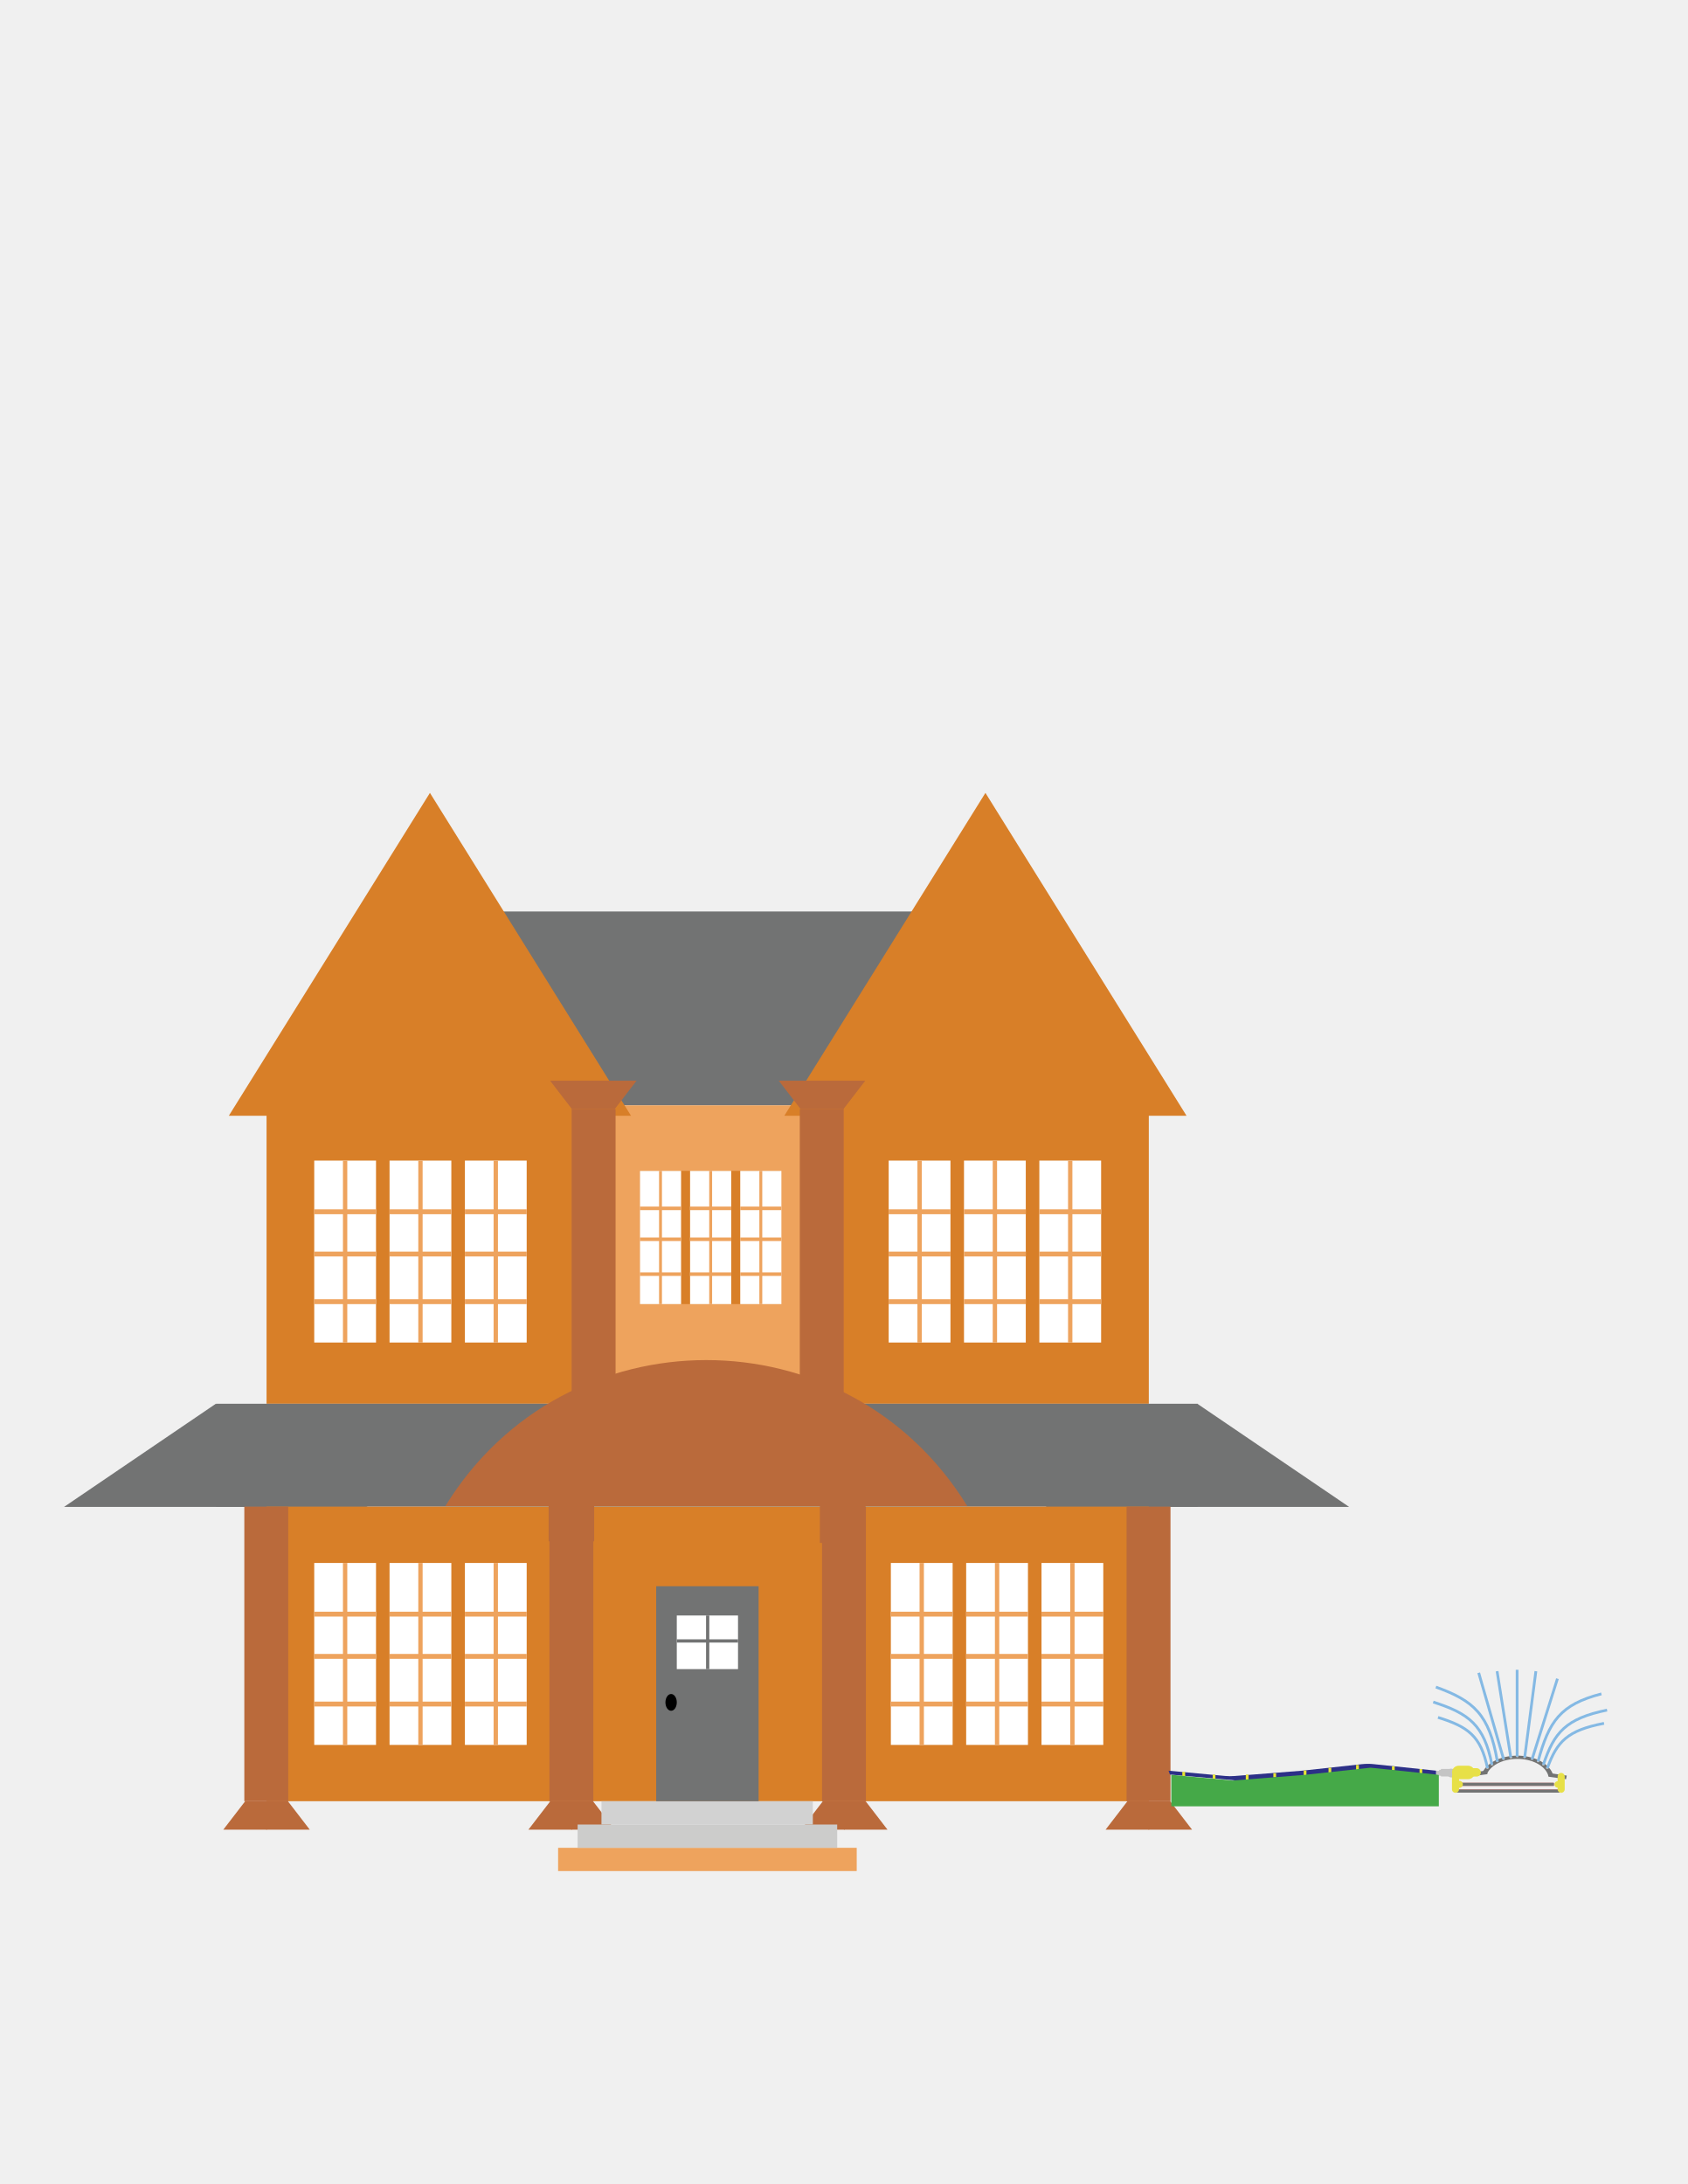
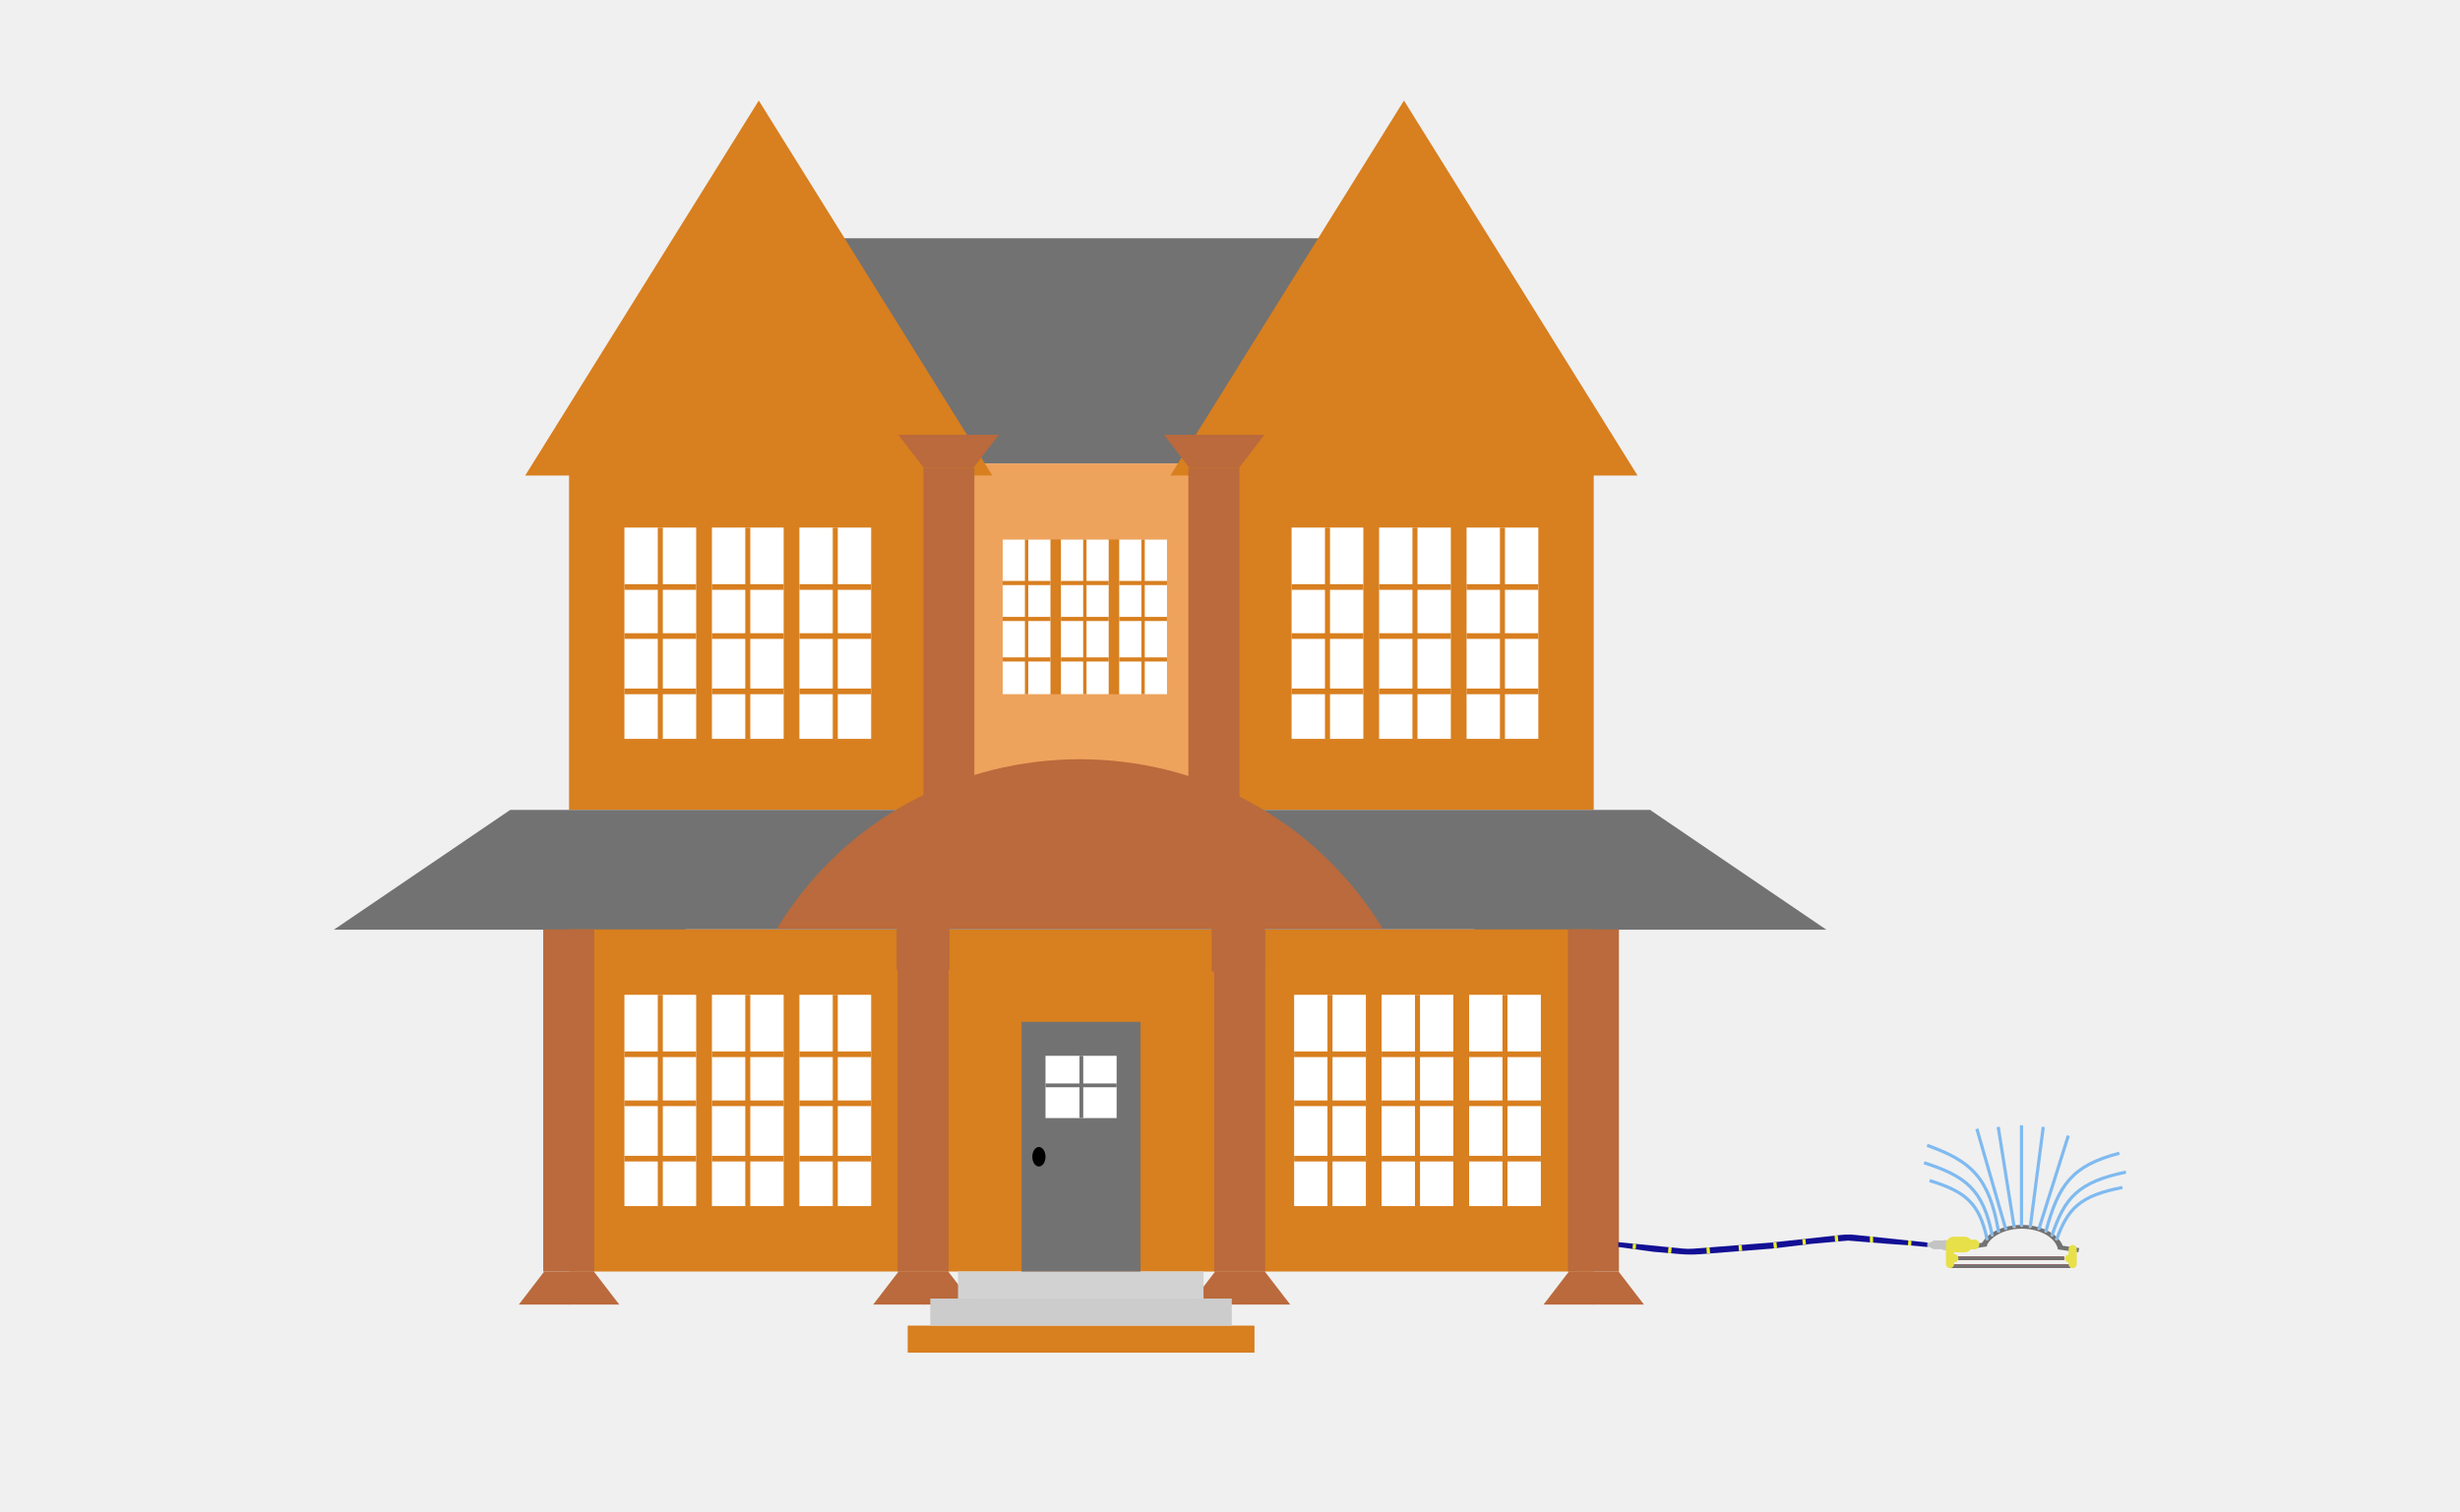
- <svg xmlns="http://www.w3.org/2000/svg" version="1.1" id="Layer_1" x="0px" y="0px" viewBox="0 0 612 792" style="enable-background:new 0 0 612 792;" xml:space="preserve">
+ <svg xmlns="http://www.w3.org/2000/svg" version="1.1" id="Layer_1" x="0px" y="0px" viewBox="0 0 768 472" style="enable-background:new 0 0 768 472;" xml:space="preserve">
  <style type="text/css">
	.st0{fill:#2E2E2E;}
- 	.st1{fill:#727373;}
- 	.st2{fill:#D87F28;}
+ 	.st1{fill:#727272;}
+ 	.st2{fill:#D87F1F;}
	.st3{fill:#EEA35D;}
- 	.st4{fill:#BA6A3B;}
+ 	.st4{fill:#BA6A3C;}
	.st5{fill:#FFFFFF;}
	.st6{fill:#D2D2D2;}
- 	.st7{fill:#CCCCCB;}
+ 	.st7{fill:#CCCCCC;}
	.st8{fill:#C4C4C4;}
- 	.st9{fill:#A41E22;}
- 	.st10{fill:#E7E047;}
- 	.st11{fill:none;stroke:#84B9E4;}
- 	.st12{fill:#2C3087;}
- 	.st13{fill:#E8E633;}
- 	.st14{fill:#45A948;}
+ 	.st9{fill:#A41B1B;}
+ 	.st10{fill:#E7E048;}
+ 	.st11{fill:none;stroke:#7FBAF0;}
+ 	.st12{fill:#120F95;}
+ 	.st13{fill:#ECF028;}
</style>
-   <rect x="308.87" y="570.12" class="st0" width="83.51" height="71.68" />
-   <rect x="175.25" y="330.54" class="st1" width="162.51" height="70.31" />
-   <rect x="96.65" y="398.68" class="st2" width="118.49" height="110.37" />
-   <rect x="298.06" y="398.68" class="st2" width="118.49" height="110.37" />
-   <rect x="215.14" y="400.84" class="st3" width="82.92" height="108.21" />
-   <path class="st2" d="M155.89,287.53l72.92,117.09H82.97L155.89,287.53z" />
-   <path class="st2" d="M357.31,287.53l72.92,117.09H284.39L357.31,287.53z" />
-   <path class="st1" d="M78.27,509.05l55.05,37.41H23.22L78.27,509.05z" />
-   <path class="st1" d="M434.14,509.05l55.05,37.41h-110.1L434.14,509.05z" />
-   <rect x="78.37" y="509.05" class="st1" width="355.86" height="37.31" />
-   <rect x="96.65" y="546.36" class="st2" width="319.9" height="106.83" />
-   <rect x="408.49" y="546.36" class="st4" width="15.92" height="106.83" />
-   <rect x="199.22" y="546.36" class="st4" width="15.92" height="106.83" />
-   <rect x="290" y="402.22" class="st4" width="15.92" height="106.83" />
-   <rect x="207.28" y="402.22" class="st4" width="15.92" height="106.83" />
-   <rect x="298.06" y="546.36" class="st4" width="15.92" height="106.83" />
-   <rect x="88.59" y="546.36" class="st4" width="15.92" height="106.83" />
-   <rect x="298.37" y="653.19" class="st4" width="15.49" height="10.19" />
-   <path class="st4" d="M298.37,653.19l7.93,10.31h-15.85L298.37,653.19z" />
-   <path class="st4" d="M313.87,653.19l7.93,10.31h-15.85L313.87,653.19z" />
-   <rect x="290.31" y="392.03" class="st4" width="15.49" height="10.19" />
-   <path class="st4" d="M290.31,402.22l7.93-10.31h-15.85L290.31,402.22z" />
-   <path class="st4" d="M305.81,402.22l7.93-10.31h-15.85L305.81,402.22z" />
-   <rect x="207.39" y="392.03" class="st4" width="15.49" height="10.19" />
-   <path class="st4" d="M207.39,402.22l7.93-10.31h-15.85L207.39,402.22z" />
-   <path class="st4" d="M222.88,402.22l7.93-10.31h-15.85L222.88,402.22z" />
-   <rect x="408.8" y="653.19" class="st4" width="15.49" height="10.19" />
-   <path class="st4" d="M408.8,653.19l7.93,10.31h-15.85L408.8,653.19z" />
-   <path class="st4" d="M424.3,653.19l7.93,10.31h-15.85L424.3,653.19z" />
-   <rect x="88.9" y="653.19" class="st4" width="15.49" height="10.19" />
-   <path class="st4" d="M88.9,653.19l7.93,10.31H80.97L88.9,653.19z" />
-   <path class="st4" d="M104.39,653.19l7.93,10.31H96.47L104.39,653.19z" />
-   <rect x="199.53" y="653.19" class="st4" width="15.49" height="10.19" />
-   <path class="st4" d="M199.53,653.19l7.93,10.31H191.6L199.53,653.19z" />
-   <path class="st4" d="M215.02,653.19l7.93,10.31H207.1L215.02,653.19z" />
-   <rect x="198.93" y="533.4" class="st4" width="16.51" height="25.53" />
-   <rect x="297.28" y="533.99" class="st4" width="16.51" height="25.53" />
-   <path class="st4" d="M161.49,546.16c43.33-70.59,145.91-70.59,189.23,0H161.49z" />
-   <path class="st2" d="M113.94,420.87h76.64v65.98h-76.64V420.87z" />
-   <rect x="141.25" y="420.87" class="st5" width="22.4" height="65.98" />
-   <rect x="151.67" y="420.87" class="st3" width="1.57" height="65.98" />
-   <rect x="141.25" y="438.55" class="st3" width="22.4" height="1.77" />
-   <rect x="141.25" y="471.15" class="st3" width="22.4" height="1.77" />
-   <rect x="141.25" y="453.87" class="st3" width="22.4" height="1.77" />
-   <rect x="168.57" y="420.87" class="st5" width="22.4" height="65.98" />
-   <rect x="178.98" y="420.87" class="st3" width="1.57" height="65.98" />
-   <rect x="168.57" y="438.55" class="st3" width="22.4" height="1.77" />
-   <rect x="168.57" y="471.15" class="st3" width="22.4" height="1.77" />
-   <rect x="168.57" y="453.87" class="st3" width="22.4" height="1.77" />
-   <rect x="113.94" y="420.87" class="st5" width="22.4" height="65.98" />
-   <rect x="124.35" y="420.87" class="st3" width="1.57" height="65.98" />
-   <rect x="113.94" y="438.55" class="st3" width="22.4" height="1.77" />
-   <rect x="113.94" y="471.15" class="st3" width="22.4" height="1.77" />
-   <rect x="113.94" y="453.87" class="st3" width="22.4" height="1.77" />
-   <path class="st2" d="M323.02,566.79h76.64v65.98h-76.64V566.79z" />
-   <rect x="350.33" y="566.79" class="st5" width="22.4" height="65.98" />
-   <rect x="360.75" y="566.79" class="st3" width="1.57" height="65.98" />
-   <rect x="350.33" y="584.46" class="st3" width="22.4" height="1.77" />
-   <rect x="350.33" y="617.06" class="st3" width="22.4" height="1.77" />
-   <rect x="350.33" y="599.78" class="st3" width="22.4" height="1.77" />
-   <rect x="377.64" y="566.79" class="st5" width="22.4" height="65.98" />
-   <rect x="388.06" y="566.79" class="st3" width="1.57" height="65.98" />
-   <rect x="377.64" y="584.46" class="st3" width="22.4" height="1.77" />
-   <rect x="377.64" y="617.06" class="st3" width="22.4" height="1.77" />
-   <rect x="377.64" y="599.78" class="st3" width="22.4" height="1.77" />
-   <rect x="323.02" y="566.79" class="st5" width="22.4" height="65.98" />
-   <rect x="333.43" y="566.79" class="st3" width="1.57" height="65.98" />
-   <rect x="323.02" y="584.46" class="st3" width="22.4" height="1.77" />
-   <rect x="323.02" y="617.06" class="st3" width="22.4" height="1.77" />
-   <rect x="323.02" y="599.78" class="st3" width="22.4" height="1.77" />
-   <path class="st2" d="M113.94,566.79h76.64v65.98h-76.64V566.79z" />
-   <rect x="141.25" y="566.79" class="st5" width="22.4" height="65.98" />
-   <rect x="151.67" y="566.79" class="st3" width="1.57" height="65.98" />
-   <rect x="141.25" y="584.46" class="st3" width="22.4" height="1.77" />
-   <rect x="141.25" y="617.06" class="st3" width="22.4" height="1.77" />
-   <rect x="141.25" y="599.78" class="st3" width="22.4" height="1.77" />
-   <rect x="168.57" y="566.79" class="st5" width="22.4" height="65.98" />
-   <rect x="178.98" y="566.79" class="st3" width="1.57" height="65.98" />
-   <rect x="168.57" y="584.46" class="st3" width="22.4" height="1.77" />
-   <rect x="168.57" y="617.06" class="st3" width="22.4" height="1.77" />
-   <rect x="168.57" y="599.78" class="st3" width="22.4" height="1.77" />
-   <rect x="113.94" y="566.79" class="st5" width="22.4" height="65.98" />
-   <rect x="124.35" y="566.79" class="st3" width="1.57" height="65.98" />
-   <rect x="113.94" y="584.46" class="st3" width="22.4" height="1.77" />
-   <rect x="113.94" y="617.06" class="st3" width="22.4" height="1.77" />
-   <rect x="113.94" y="599.78" class="st3" width="22.4" height="1.77" />
-   <path class="st2" d="M322.23,420.87h76.64v65.98h-76.64V420.87z" />
-   <rect x="349.54" y="420.87" class="st5" width="22.4" height="65.98" />
-   <rect x="359.96" y="420.87" class="st3" width="1.57" height="65.98" />
-   <rect x="349.54" y="438.55" class="st3" width="22.4" height="1.77" />
-   <rect x="349.54" y="471.15" class="st3" width="22.4" height="1.77" />
-   <rect x="349.54" y="453.87" class="st3" width="22.4" height="1.77" />
-   <rect x="376.86" y="420.87" class="st5" width="22.4" height="65.98" />
-   <rect x="387.27" y="420.87" class="st3" width="1.57" height="65.98" />
-   <rect x="376.86" y="438.55" class="st3" width="22.4" height="1.77" />
-   <rect x="376.86" y="471.15" class="st3" width="22.4" height="1.77" />
-   <rect x="376.86" y="453.87" class="st3" width="22.4" height="1.77" />
-   <rect x="322.23" y="420.87" class="st5" width="22.4" height="65.98" />
-   <rect x="332.65" y="420.87" class="st3" width="1.57" height="65.98" />
-   <rect x="322.23" y="438.55" class="st3" width="22.4" height="1.77" />
-   <rect x="322.23" y="471.15" class="st3" width="22.4" height="1.77" />
-   <rect x="322.23" y="453.87" class="st3" width="22.4" height="1.77" />
-   <path class="st2" d="M232.04,424.6h51.03v48.31h-51.03V424.6z" />
-   <rect x="250.22" y="424.61" class="st5" width="14.91" height="48.31" />
-   <rect x="257.16" y="424.61" class="st3" width="1.05" height="48.31" />
-   <rect x="250.22" y="437.55" class="st3" width="14.91" height="1.29" />
-   <rect x="250.22" y="461.41" class="st3" width="14.91" height="1.29" />
-   <rect x="250.22" y="448.76" class="st3" width="14.91" height="1.29" />
-   <rect x="268.41" y="424.61" class="st5" width="14.92" height="48.31" />
-   <rect x="275.34" y="424.61" class="st3" width="1.05" height="48.31" />
-   <rect x="268.41" y="437.55" class="st3" width="14.92" height="1.29" />
-   <rect x="268.41" y="461.41" class="st3" width="14.92" height="1.29" />
-   <rect x="268.41" y="448.76" class="st3" width="14.92" height="1.29" />
-   <rect x="232.04" y="424.61" class="st5" width="14.91" height="48.31" />
-   <rect x="238.97" y="424.61" class="st3" width="1.05" height="48.31" />
-   <rect x="232.04" y="437.55" class="st3" width="14.91" height="1.29" />
-   <rect x="232.04" y="461.41" class="st3" width="14.91" height="1.29" />
-   <rect x="232.04" y="448.76" class="st3" width="14.91" height="1.29" />
-   <rect x="218.09" y="653.2" class="st6" width="76.64" height="8.44" />
-   <rect x="202.37" y="670.08" class="st3" width="108.27" height="8.44" />
-   <rect x="209.44" y="661.64" class="st7" width="94.12" height="8.44" />
-   <rect x="237.93" y="575.23" class="st1" width="37.14" height="77.96" />
-   <rect x="245.4" y="585.84" class="st5" width="22.2" height="19.44" />
-   <rect x="256.01" y="585.84" class="st1" width="1.18" height="19.44" />
-   <rect x="245.4" y="594.48" class="st1" width="22.2" height="1.18" />
-   <ellipse cx="243.34" cy="617.35" rx="2.06" ry="3.04" />
-   <path class="st8" d="M525.37,641.64c-1,0.64-0.96,2.12,0.08,2.72c1.08,0.63,2.43-0.17,2.39-1.41  C527.8,641.7,526.41,640.96,525.37,641.64z" />
-   <rect x="522.48" y="641.49" class="st8" width="3.73" height="2.72" />
-   <rect x="521.82" y="641.81" class="st8" width="3.66" height="2.15" />
-   <rect x="520.73" y="642.19" class="st8" width="3.36" height="1.39" />
-   <rect x="528.02" y="648.99" class="st9" width="37.36" height="1.08" />
-   <rect x="528.02" y="648.99" class="st1" width="37.36" height="1.08" />
-   <rect x="529.7" y="646.52" class="st9" width="33.7" height="1.08" />
-   <rect x="529.7" y="646.52" class="st1" width="33.7" height="1.08" />
-   <path class="st1" d="M563.22,643.89c-0.49-1.92-1.96-3.68-4.17-4.99c-2.2-1.31-5.02-2.09-7.99-2.22c-2.97-0.13-5.92,0.4-8.38,1.5  c-2.45,1.1-4.27,2.72-5.15,4.58l1.71,0.35c0.76-1.61,2.33-3,4.46-3.96c2.12-0.95,4.67-1.41,7.24-1.3c2.57,0.11,5,0.79,6.91,1.92  c1.91,1.13,3.18,2.65,3.6,4.31L563.22,643.89z" />
-   <path class="st1" d="M568.1,643.89l-6.42-0.91l-0.25,1.31l6.42,0.91L568.1,643.89z" />
-   <polygon class="st1" points="539.1,642.03 532.69,642.94 532.94,644.27 539.35,643.36 " />
-   <ellipse class="st8" cx="547.83" cy="637.29" rx="0.44" ry="0.32" />
-   <ellipse class="st8" cx="545.2" cy="637.92" rx="0.44" ry="0.32" />
-   <ellipse class="st8" cx="547.83" cy="637.29" rx="0.44" ry="0.32" />
-   <ellipse class="st8" cx="542.93" cy="638.74" rx="0.44" ry="0.32" />
-   <ellipse class="st8" cx="560.99" cy="641.15" rx="0.44" ry="0.32" />
-   <ellipse class="st8" cx="540.96" cy="639.94" rx="0.44" ry="0.32" />
-   <ellipse class="st8" cx="539.35" cy="641.15" rx="0.44" ry="0.32" />
-   <ellipse class="st8" cx="550.17" cy="636.97" rx="0.44" ry="0.32" />
-   <ellipse class="st8" cx="552.8" cy="637.29" rx="0.44" ry="0.32" />
-   <ellipse class="st8" cx="555.51" cy="637.92" rx="0.44" ry="0.32" />
-   <ellipse class="st8" cx="557.7" cy="638.74" rx="0.44" ry="0.32" />
-   <ellipse class="st8" cx="559.6" cy="639.94" rx="0.44" ry="0.32" />
-   <path class="st10" d="M566.07,642.92L566.07,642.92c-0.71,0-1.28,0.57-1.28,1.28v4.65c0,0.71,0.57,1.28,1.28,1.28l0,0  c0.71,0,1.28-0.57,1.28-1.28v-4.65C567.35,643.49,566.78,642.92,566.07,642.92z" />
-   <path class="st10" d="M527.76,642.92L527.76,642.92c-0.71,0-1.28,0.57-1.28,1.28v4.65c0,0.71,0.57,1.28,1.28,1.28l0,0  c0.71,0,1.28-0.57,1.28-1.28v-4.65C529.04,643.49,528.47,642.92,527.76,642.92z" />
-   <path class="st10" d="M564.24,646.08c-0.8,0.45-0.81,1.59-0.02,2.05c0.78,0.45,1.76-0.11,1.77-1.01  C566,646.21,565.03,645.64,564.24,646.08z" />
-   <path class="st10" d="M529.88,648.12c0.73-0.53,0.71-1.63-0.04-2.13c-0.87-0.58-2.03,0.05-2.01,1.1  C527.85,648.13,529.03,648.72,529.88,648.12z" />
-   <path class="st10" d="M532.31,640.32h-3.39c-1.35,0-2.44,1.09-2.44,2.44l0,0c0,1.35,1.09,2.44,2.44,2.44h3.39  c1.35,0,2.44-1.09,2.44-2.44l0,0C534.75,641.41,533.65,640.32,532.31,640.32z" />
-   <path class="st10" d="M535.42,641.21h-3.25c-0.84,0-1.52,0.68-1.52,1.52l0,0c0,0.84,0.68,1.52,1.52,1.52h3.25  c0.84,0,1.52-0.68,1.52-1.52l0,0C536.94,641.89,536.26,641.21,535.42,641.21z" />
-   <path class="st11" d="M581.61,624.95c-13.29,2.53-17.06,6.62-20.54,16.23" />
-   <path class="st11" d="M582.71,620.14c-14.95,3.09-19.18,8.07-23.1,19.8" />
-   <path class="st11" d="M580.66,614.26c-14.86,3.82-19.06,9.98-22.96,24.48" />
-   <path class="st11" d="M539.36,641.19c-2.41-11.59-6.99-15-17.95-18.39" />
-   <path class="st11" d="M542.95,638.85c-2.91-17.12-8.6-22.13-22.31-27.06" />
-   <path class="st11" d="M540.97,639.92c-2.84-14.32-8.27-18.53-21.29-22.69" />
-   <path class="st11" d="M555.51,637.98l9.21-29.23" />
-   <path class="st11" d="M552.84,637.32l4.06-31.28" />
-   <path class="st11" d="M550.1,636.97v-31.44" />
-   <path class="st11" d="M547.8,637.26l-4.97-31.22" />
-   <path class="st11" d="M545.2,637.98l-9.03-31.35" />
-   <path class="st12" d="M423.71,642.12l20.51,1.91c1.14,0.11,2.29,0.11,3.43,0.02l24.55-1.94l21.62-2.36  c1.41-0.15,2.84-0.16,4.25-0.01l22.63,2.37v11.41l-74-8l-22.5-2L423.71,642.12z" />
-   <rect x="514.71" y="641.53" class="st13" width="1" height="2" />
-   <path class="st13" d="M491.71,640.03h1v2h-1L491.71,640.03z" />
-   <path class="st13" d="M481.71,641.03h1v2.5h-1V641.03z" />
-   <path class="st13" d="M472.71,642.03h1v2h-1V642.03z" />
-   <path class="st13" d="M461.71,643.03h1v1.5h-1V643.03z" />
-   <path class="st13" d="M451.71,643.53h1v2h-1V643.53z" />
-   <path class="st13" d="M428.71,642.53h1v2h-1V642.53z" />
-   <path class="st13" d="M439.71,643.53h1v2h-1V643.53z" />
-   <path class="st13" d="M504.71,640.53h1v1.5h-1V640.53z" />
-   <path class="st14" d="M424.71,643.62l22.23,2.07l26.27-2.07l23.74-2.59l24.76,2.59v11.41h-97V643.62z" />
+   <rect x="389.87" y="314" class="st0" width="83.51" height="71.68" />
+   <rect x="256.25" y="74.41" class="st1" width="162.51" height="70.31" />
+   <rect x="177.65" y="142.56" class="st2" width="118.49" height="110.37" />
+   <rect x="379.06" y="142.56" class="st2" width="118.49" height="110.37" />
+   <rect x="296.14" y="144.72" class="st3" width="82.92" height="108.21" />
+   <path class="st2" d="M236.89,31.4l72.92,117.09H163.97L236.89,31.4z" />
+   <path class="st2" d="M438.31,31.4l72.92,117.09H365.39L438.31,31.4z" />
+   <path class="st1" d="M159.28,252.92l55.05,37.41h-110.1L159.28,252.92z" />
+   <path class="st1" d="M515.14,252.92l55.05,37.41h-110.1L515.14,252.92z" />
+   <rect x="159.38" y="252.92" class="st1" width="355.86" height="37.31" />
+   <rect x="177.65" y="290.24" class="st2" width="319.9" height="106.83" />
+   <rect x="489.5" y="290.24" class="st4" width="15.92" height="106.83" />
+   <rect x="280.22" y="290.24" class="st4" width="15.92" height="106.83" />
+   <rect x="371.01" y="146.09" class="st4" width="15.92" height="106.83" />
+   <rect x="288.28" y="146.09" class="st4" width="15.92" height="106.83" />
+   <rect x="379.06" y="290.24" class="st4" width="15.92" height="106.83" />
+   <rect x="169.59" y="290.24" class="st4" width="15.92" height="106.83" />
+   <rect x="379.37" y="397.07" class="st4" width="15.49" height="10.19" />
+   <path class="st4" d="M379.37,397.07l7.93,10.31h-15.85L379.37,397.07z" />
+   <path class="st4" d="M394.87,397.07l7.93,10.31h-15.85L394.87,397.07z" />
+   <rect x="371.32" y="135.9" class="st4" width="15.49" height="10.19" />
+   <path class="st4" d="M371.32,146.09l7.93-10.31h-15.85L371.32,146.09z" />
+   <path class="st4" d="M386.81,146.09l7.93-10.31h-15.85L386.81,146.09z" />
+   <rect x="288.39" y="135.9" class="st4" width="15.49" height="10.19" />
+   <path class="st4" d="M288.39,146.09l7.93-10.31h-15.85L288.39,146.09z" />
+   <path class="st4" d="M303.89,146.09l7.93-10.31h-15.85L303.89,146.09z" />
+   <rect x="489.81" y="397.07" class="st4" width="15.49" height="10.19" />
+   <path class="st4" d="M489.81,397.07l7.93,10.31h-15.85L489.81,397.07z" />
+   <path class="st4" d="M505.3,397.07l7.93,10.31h-15.85L505.3,397.07z" />
+   <rect x="169.9" y="397.07" class="st4" width="15.49" height="10.19" />
+   <path class="st4" d="M169.9,397.07l7.93,10.31h-15.85L169.9,397.07z" />
+   <path class="st4" d="M185.4,397.07l7.93,10.31h-15.85L185.4,397.07z" />
+   <rect x="280.53" y="397.07" class="st4" width="15.49" height="10.19" />
+   <path class="st4" d="M280.53,397.07l7.93,10.31h-15.85L280.53,397.07z" />
+   <path class="st4" d="M296.03,397.07l7.93,10.31H288.1L296.03,397.07z" />
+   <rect x="279.93" y="277.28" class="st4" width="16.51" height="25.53" />
+   <rect x="378.28" y="277.87" class="st4" width="16.51" height="25.53" />
+   <path class="st4" d="M242.49,290.04c43.33-70.59,145.91-70.59,189.23,0H242.49z" />
+   <path class="st2" d="M194.94,164.75h76.64v65.99h-76.64V164.75z" />
+   <rect x="222.26" y="164.75" class="st5" width="22.4" height="65.98" />
+   <rect x="232.67" y="164.75" class="st2" width="1.57" height="65.98" />
+   <rect x="222.26" y="182.42" class="st2" width="22.4" height="1.77" />
+   <rect x="222.26" y="215.02" class="st2" width="22.4" height="1.77" />
+   <rect x="222.26" y="197.74" class="st2" width="22.4" height="1.77" />
+   <rect x="249.57" y="164.75" class="st5" width="22.4" height="65.98" />
+   <rect x="259.98" y="164.75" class="st2" width="1.57" height="65.98" />
+   <rect x="249.57" y="182.42" class="st2" width="22.4" height="1.77" />
+   <rect x="249.57" y="215.02" class="st2" width="22.4" height="1.77" />
+   <rect x="249.57" y="197.74" class="st2" width="22.4" height="1.77" />
+   <rect x="194.94" y="164.75" class="st5" width="22.4" height="65.98" />
+   <rect x="205.36" y="164.75" class="st2" width="1.57" height="65.98" />
+   <rect x="194.94" y="182.42" class="st2" width="22.4" height="1.77" />
+   <rect x="194.94" y="215.02" class="st2" width="22.4" height="1.77" />
+   <rect x="194.94" y="197.74" class="st2" width="22.4" height="1.77" />
+   <path class="st2" d="M404.02,310.66h76.64v65.99h-76.64V310.66z" />
+   <rect x="431.33" y="310.66" class="st5" width="22.4" height="65.98" />
+   <rect x="441.75" y="310.66" class="st2" width="1.57" height="65.98" />
+   <rect x="431.33" y="328.34" class="st2" width="22.4" height="1.77" />
+   <rect x="431.33" y="360.94" class="st2" width="22.4" height="1.77" />
+   <rect x="431.33" y="343.65" class="st2" width="22.4" height="1.77" />
+   <rect x="458.65" y="310.66" class="st5" width="22.4" height="65.98" />
+   <rect x="469.06" y="310.66" class="st2" width="1.57" height="65.98" />
+   <rect x="458.65" y="328.34" class="st2" width="22.4" height="1.77" />
+   <rect x="458.65" y="360.94" class="st2" width="22.4" height="1.77" />
+   <rect x="458.65" y="343.65" class="st2" width="22.4" height="1.77" />
+   <rect x="404.02" y="310.66" class="st5" width="22.4" height="65.98" />
+   <rect x="414.43" y="310.66" class="st2" width="1.57" height="65.98" />
+   <rect x="404.02" y="328.34" class="st2" width="22.4" height="1.77" />
+   <rect x="404.02" y="360.94" class="st2" width="22.4" height="1.77" />
+   <rect x="404.02" y="343.65" class="st2" width="22.4" height="1.77" />
+   <path class="st2" d="M194.94,310.66h76.64v65.99h-76.64V310.66z" />
+   <rect x="222.26" y="310.66" class="st5" width="22.4" height="65.98" />
+   <rect x="232.67" y="310.66" class="st2" width="1.57" height="65.98" />
+   <rect x="222.26" y="328.34" class="st2" width="22.4" height="1.77" />
+   <rect x="222.26" y="360.94" class="st2" width="22.4" height="1.77" />
+   <rect x="222.26" y="343.65" class="st2" width="22.4" height="1.77" />
+   <rect x="249.57" y="310.66" class="st5" width="22.4" height="65.98" />
+   <rect x="259.98" y="310.66" class="st2" width="1.57" height="65.98" />
+   <rect x="249.57" y="328.34" class="st2" width="22.4" height="1.77" />
+   <rect x="249.57" y="360.94" class="st2" width="22.4" height="1.77" />
+   <rect x="249.57" y="343.65" class="st2" width="22.4" height="1.77" />
+   <rect x="194.94" y="310.66" class="st5" width="22.4" height="65.98" />
+   <rect x="205.36" y="310.66" class="st2" width="1.57" height="65.98" />
+   <rect x="194.94" y="328.34" class="st2" width="22.4" height="1.77" />
+   <rect x="194.94" y="360.94" class="st2" width="22.4" height="1.77" />
+   <rect x="194.94" y="343.65" class="st2" width="22.4" height="1.77" />
+   <path class="st2" d="M403.23,164.75h76.64v65.99h-76.64V164.75z" />
+   <rect x="430.55" y="164.75" class="st5" width="22.4" height="65.98" />
+   <rect x="440.96" y="164.75" class="st2" width="1.57" height="65.98" />
+   <rect x="430.55" y="182.42" class="st2" width="22.4" height="1.77" />
+   <rect x="430.55" y="215.02" class="st2" width="22.4" height="1.77" />
+   <rect x="430.55" y="197.74" class="st2" width="22.4" height="1.77" />
+   <rect x="457.86" y="164.75" class="st5" width="22.4" height="65.98" />
+   <rect x="468.27" y="164.75" class="st2" width="1.57" height="65.98" />
+   <rect x="457.86" y="182.42" class="st2" width="22.4" height="1.77" />
+   <rect x="457.86" y="215.02" class="st2" width="22.4" height="1.77" />
+   <rect x="457.86" y="197.74" class="st2" width="22.4" height="1.77" />
+   <rect x="403.23" y="164.75" class="st5" width="22.4" height="65.98" />
+   <rect x="413.65" y="164.75" class="st2" width="1.57" height="65.98" />
+   <rect x="403.23" y="182.42" class="st2" width="22.4" height="1.77" />
+   <rect x="403.23" y="215.02" class="st2" width="22.4" height="1.77" />
+   <rect x="403.23" y="197.74" class="st2" width="22.4" height="1.77" />
+   <path class="st2" d="M313.04,168.48h51.03v48.31h-51.03V168.48z" />
+   <rect x="331.22" y="168.48" class="st5" width="14.91" height="48.31" />
+   <rect x="338.16" y="168.48" class="st2" width="1.05" height="48.31" />
+   <rect x="331.22" y="181.42" class="st2" width="14.91" height="1.29" />
+   <rect x="331.22" y="205.29" class="st2" width="14.91" height="1.29" />
+   <rect x="331.22" y="192.64" class="st2" width="14.91" height="1.29" />
+   <rect x="349.41" y="168.48" class="st5" width="14.92" height="48.31" />
+   <rect x="356.34" y="168.48" class="st2" width="1.05" height="48.31" />
+   <rect x="349.41" y="181.42" class="st2" width="14.92" height="1.29" />
+   <rect x="349.41" y="205.29" class="st2" width="14.92" height="1.29" />
+   <rect x="349.41" y="192.64" class="st2" width="14.92" height="1.29" />
+   <rect x="313.04" y="168.48" class="st5" width="14.91" height="48.31" />
+   <rect x="319.97" y="168.48" class="st2" width="1.05" height="48.31" />
+   <rect x="313.04" y="181.42" class="st2" width="14.91" height="1.29" />
+   <rect x="313.04" y="205.29" class="st2" width="14.91" height="1.29" />
+   <rect x="313.04" y="192.64" class="st2" width="14.91" height="1.29" />
+   <rect x="299.09" y="397.07" class="st6" width="76.64" height="8.44" />
+   <rect x="283.37" y="413.96" class="st2" width="108.27" height="8.44" />
+   <rect x="290.44" y="405.51" class="st7" width="94.12" height="8.44" />
+   <rect x="318.93" y="319.11" class="st1" width="37.14" height="77.96" />
+   <rect x="326.4" y="329.71" class="st5" width="22.2" height="19.44" />
+   <rect x="337.01" y="329.71" class="st1" width="1.18" height="19.44" />
+   <rect x="326.4" y="338.35" class="st1" width="22.2" height="1.18" />
+   <ellipse cx="324.34" cy="361.23" rx="2.06" ry="3.04" />
+   <path class="st8" d="M606.37,387.51c-1,0.64-0.96,2.12,0.08,2.73c1.08,0.63,2.43-0.17,2.39-1.41  C608.8,387.58,607.42,386.84,606.37,387.51z" />
+   <rect x="603.48" y="387.37" class="st8" width="3.73" height="2.72" />
+   <rect x="602.83" y="387.69" class="st8" width="3.66" height="2.15" />
+   <rect x="601.73" y="388.07" class="st8" width="3.36" height="1.39" />
+   <rect x="609.02" y="394.87" class="st9" width="37.36" height="1.08" />
+   <rect x="609.02" y="394.87" class="st1" width="37.36" height="1.08" />
+   <rect x="610.7" y="392.4" class="st9" width="33.7" height="1.08" />
+   <rect x="610.7" y="392.4" class="st1" width="33.7" height="1.08" />
+   <path class="st1" d="M644.22,389.76c-0.49-1.92-1.96-3.68-4.17-4.99c-2.2-1.31-5.02-2.09-7.99-2.23c-2.97-0.13-5.92,0.4-8.38,1.5  c-2.45,1.1-4.27,2.71-5.15,4.58l1.71,0.35c0.76-1.61,2.33-3,4.46-3.96c2.12-0.95,4.67-1.41,7.24-1.3c2.57,0.11,5,0.79,6.91,1.92  c1.91,1.13,3.18,2.65,3.6,4.31L644.22,389.76z" />
+   <path class="st1" d="M649.1,389.76l-6.42-0.91l-0.25,1.31l6.42,0.91L649.1,389.76z" />
+   <polygon class="st1" points="620.1,387.91 613.69,388.82 613.94,390.15 620.36,389.24 " />
+   <ellipse class="st8" cx="628.83" cy="383.16" rx="0.44" ry="0.32" />
+   <ellipse class="st8" cx="626.2" cy="383.8" rx="0.44" ry="0.32" />
+   <ellipse class="st8" cx="628.83" cy="383.16" rx="0.44" ry="0.32" />
+   <ellipse class="st8" cx="623.94" cy="384.62" rx="0.44" ry="0.32" />
+   <ellipse class="st8" cx="641.99" cy="387.02" rx="0.44" ry="0.32" />
+   <ellipse class="st8" cx="621.96" cy="385.82" rx="0.44" ry="0.32" />
+   <ellipse class="st8" cx="620.35" cy="387.02" rx="0.44" ry="0.32" />
+   <ellipse class="st8" cx="631.17" cy="382.85" rx="0.44" ry="0.32" />
+   <ellipse class="st8" cx="633.81" cy="383.16" rx="0.44" ry="0.32" />
+   <ellipse class="st8" cx="636.51" cy="383.8" rx="0.44" ry="0.32" />
+   <ellipse class="st8" cx="638.7" cy="384.62" rx="0.44" ry="0.32" />
+   <ellipse class="st8" cx="640.61" cy="385.82" rx="0.44" ry="0.32" />
+   <path class="st10" d="M647.08,388.79L647.08,388.79c-0.71,0-1.28,0.57-1.28,1.28v4.65c0,0.71,0.57,1.28,1.28,1.28l0,0  c0.71,0,1.28-0.57,1.28-1.28v-4.65C648.36,389.37,647.78,388.79,647.08,388.79z" />
+   <path class="st10" d="M608.77,388.79L608.77,388.79c-0.71,0-1.28,0.57-1.28,1.28v4.65c0,0.71,0.57,1.28,1.28,1.28l0,0  c0.71,0,1.28-0.57,1.28-1.28v-4.65C610.04,389.37,609.47,388.79,608.77,388.79z" />
+   <path class="st10" d="M645.24,391.96c-0.8,0.45-0.81,1.59-0.02,2.05c0.78,0.45,1.76-0.11,1.77-1.01  C647.01,392.09,646.03,391.51,645.24,391.96z" />
+   <path class="st10" d="M610.88,393.99c0.73-0.53,0.71-1.63-0.04-2.13c-0.87-0.58-2.03,0.05-2.01,1.1  C608.85,394,610.03,394.6,610.88,393.99z" />
+   <path class="st10" d="M613.31,386.2h-3.39c-1.35,0-2.44,1.09-2.44,2.44l0,0c0,1.35,1.09,2.44,2.44,2.44h3.39  c1.35,0,2.44-1.09,2.44-2.44l0,0C615.75,387.29,614.66,386.2,613.31,386.2z" />
+   <path class="st10" d="M616.42,387.09h-3.25c-0.84,0-1.52,0.68-1.52,1.52l0,0c0,0.84,0.68,1.52,1.52,1.52h3.25  c0.84,0,1.52-0.68,1.52-1.52l0,0C617.94,387.77,617.26,387.09,616.42,387.09z" />
+   <path class="st11" d="M662.61,370.83c-13.29,2.53-17.06,6.62-20.54,16.23" />
+   <path class="st11" d="M663.71,366.02c-14.95,3.09-19.18,8.07-23.1,19.8" />
+   <path class="st11" d="M661.66,360.13c-14.86,3.82-19.06,9.98-22.96,24.48" />
+   <path class="st11" d="M620.37,387.06c-2.41-11.59-6.99-15-17.95-18.39" />
+   <path class="st11" d="M623.95,384.72c-2.91-17.12-8.6-22.13-22.31-27.06" />
+   <path class="st11" d="M621.97,385.8c-2.84-14.32-8.27-18.53-21.29-22.69" />
+   <path class="st11" d="M636.51,383.86l9.21-29.23" />
+   <path class="st11" d="M633.84,383.19l4.06-31.28" />
+   <path class="st11" d="M631.1,382.85V351.4" />
+   <path class="st11" d="M628.8,383.13l-4.97-31.22" />
+   <path class="st11" d="M626.2,383.86l-9.03-31.35" />
+   <path class="st12" d="M505.21,387.9l19.95,1.99c1.18,0.12,2.37,0.13,3.56,0.04l24.49-1.93l21.62-2.36c1.41-0.15,2.84-0.16,4.25-0.01  l22.63,2.37v1.41l-5.5-0.5l-7-0.5l-12.26-1l-11.24,1l-12.5,1.5l-22.2,1.74c-2.2,0.17-4.4,0.16-6.59-0.03l-8.2-0.71l-11-1.5V387.9z" />
+   <path class="st13" d="M595.76,387.37l1,0.07l-0.1,1.5l-0.5-0.03l-0.5-0.03L595.76,387.37z" />
+   <path class="st13" d="M572.74,385.85l1-0.09l0.18,1.92l-1,0.09L572.74,385.85z" />
+   <path class="st13" d="M562.65,386.97l0.99-0.1l0.18,1.76l-0.99,0.1L562.65,386.97z" />
+   <path class="st13" d="M553.6,387.97l0.99-0.11l0.21,1.87l-0.99,0.11L553.6,387.97z" />
+   <path class="st13" d="M542.74,388.82l1-0.08l0.16,1.89l-1,0.08L542.74,388.82z" />
+   <path class="st13" d="M532.72,389.61l1-0.08l0.16,1.88l-1,0.08L532.72,389.61z" />
+   <path class="st13" d="M509.8,388.36l1,0.09l-0.14,1.64l-1-0.09L509.8,388.36z" />
+   <path class="st13" d="M520.9,389.47l0.99,0.1l-0.18,1.8l-0.99-0.1L520.9,389.47z" />
+   <path class="st13" d="M583.77,386.12l1,0.08v1.84l-1-0.1V386.12z" />
</svg>
